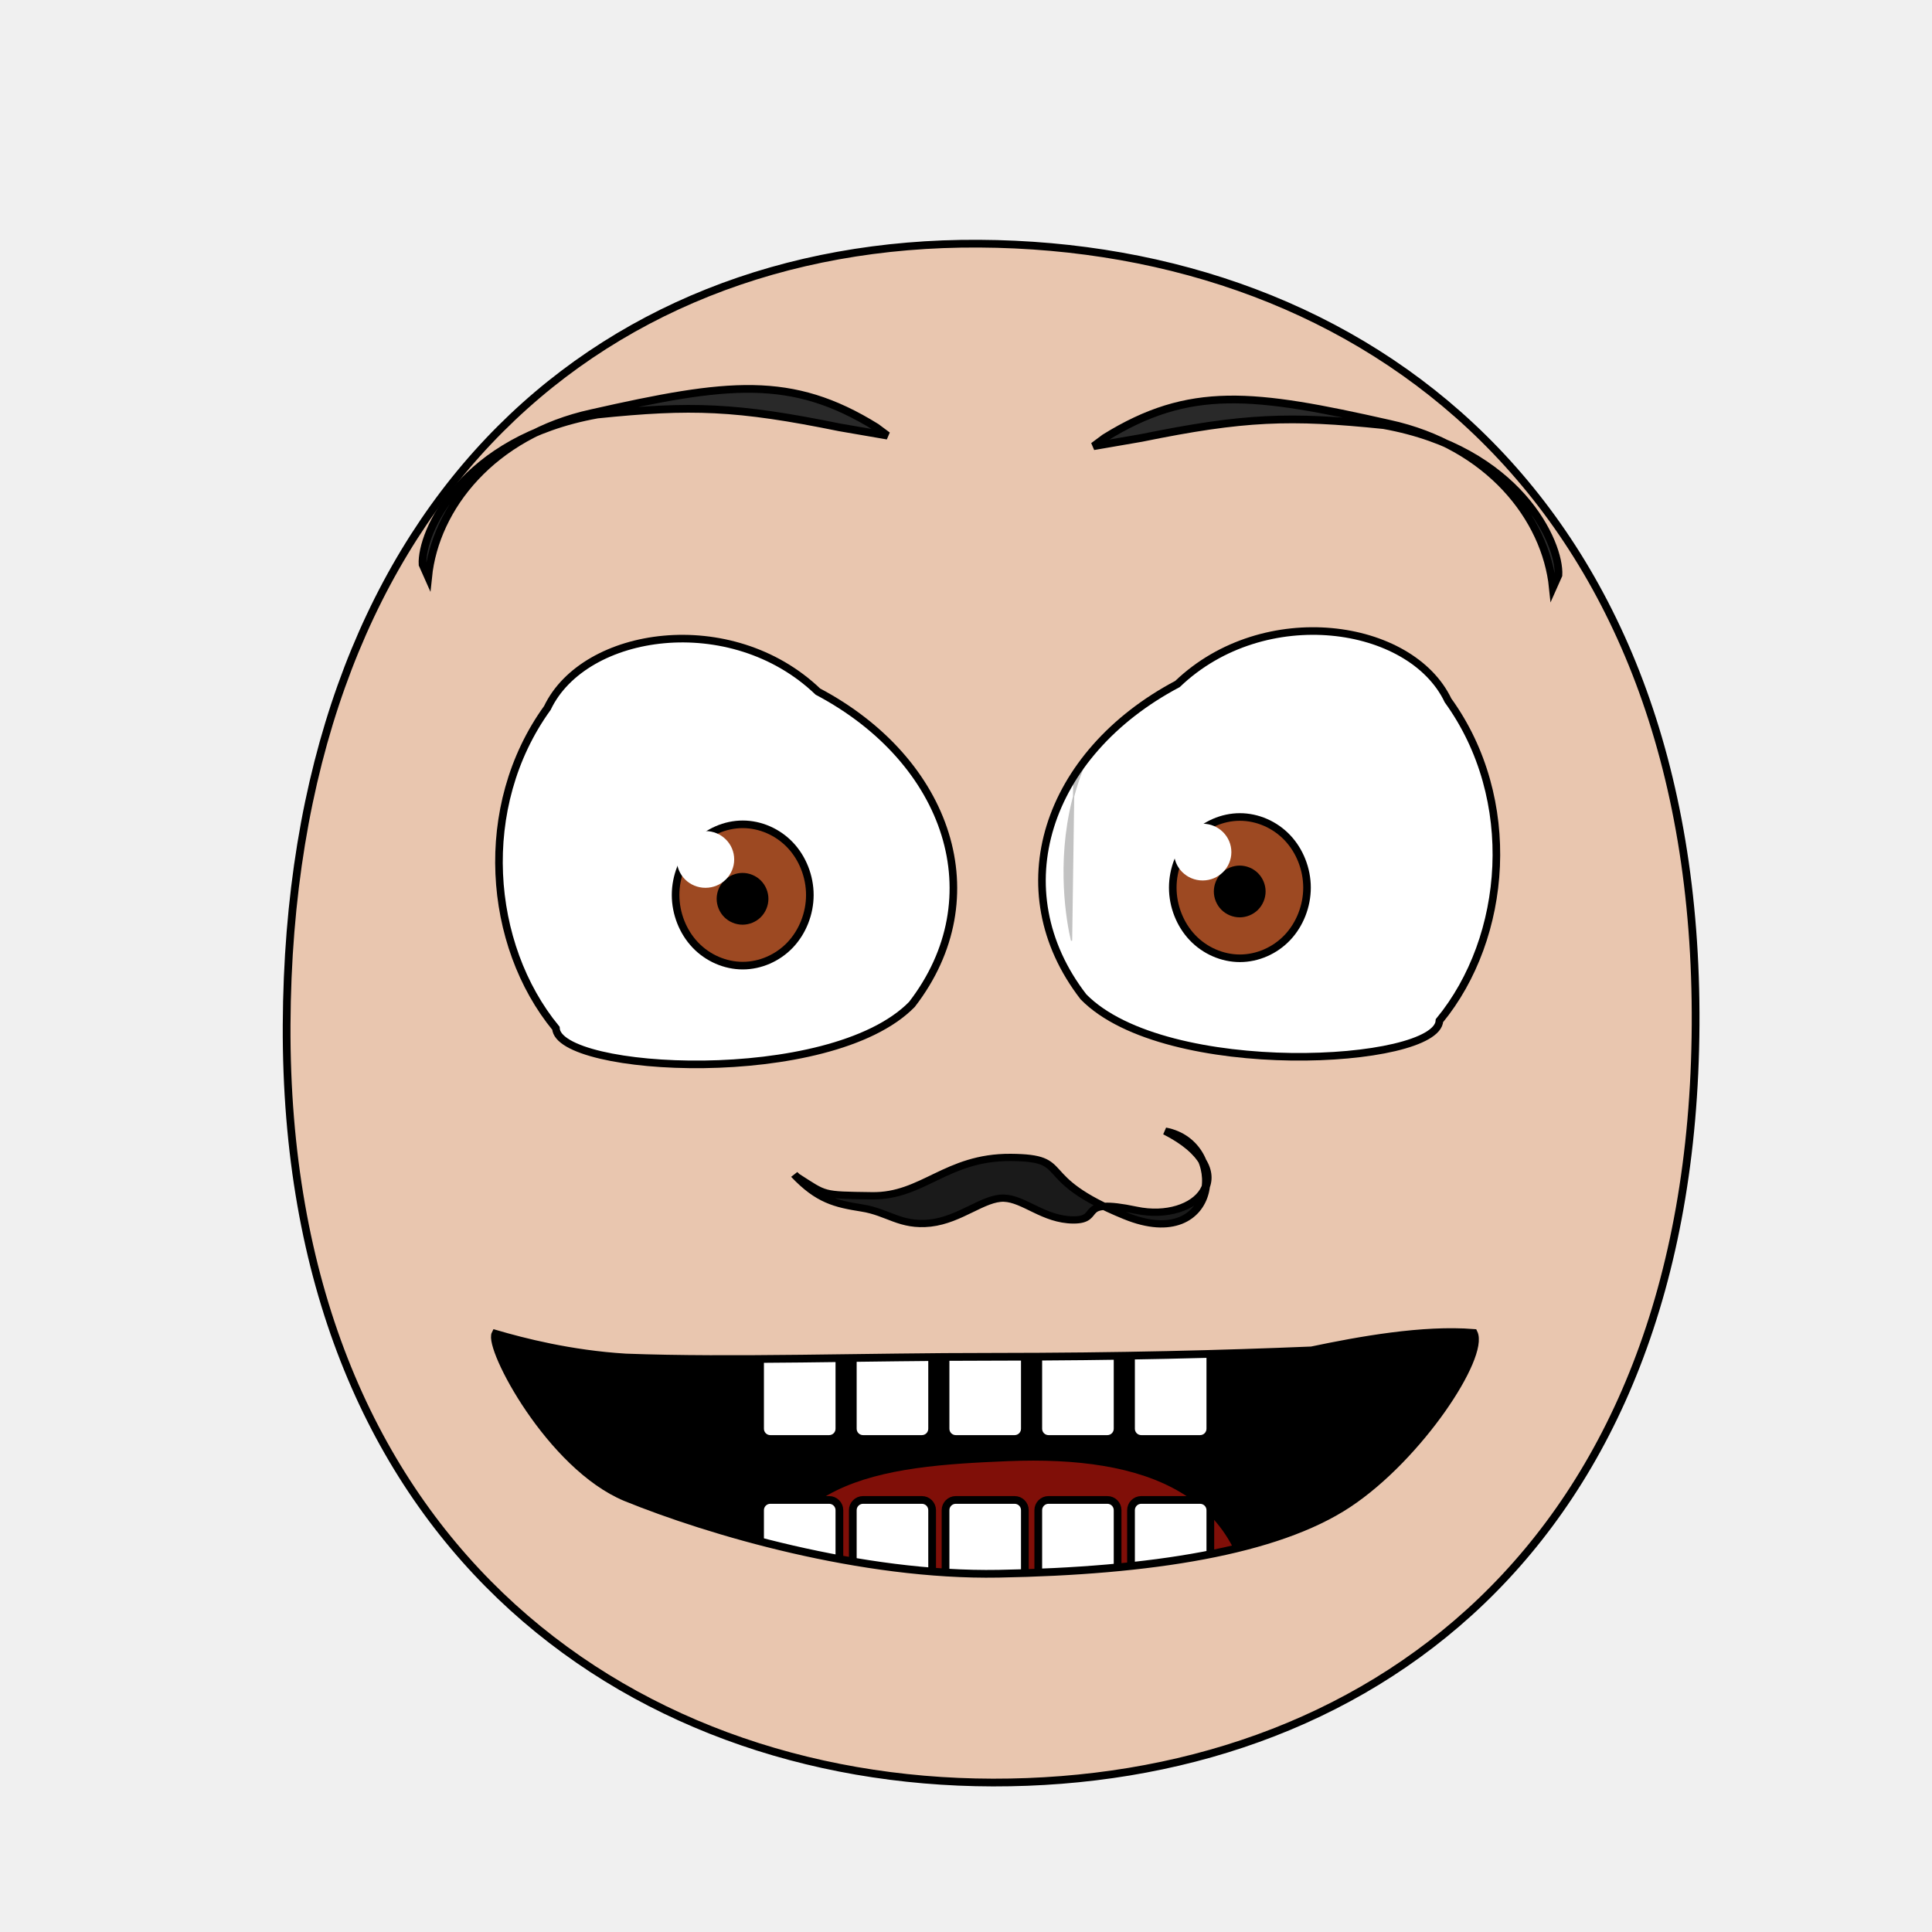
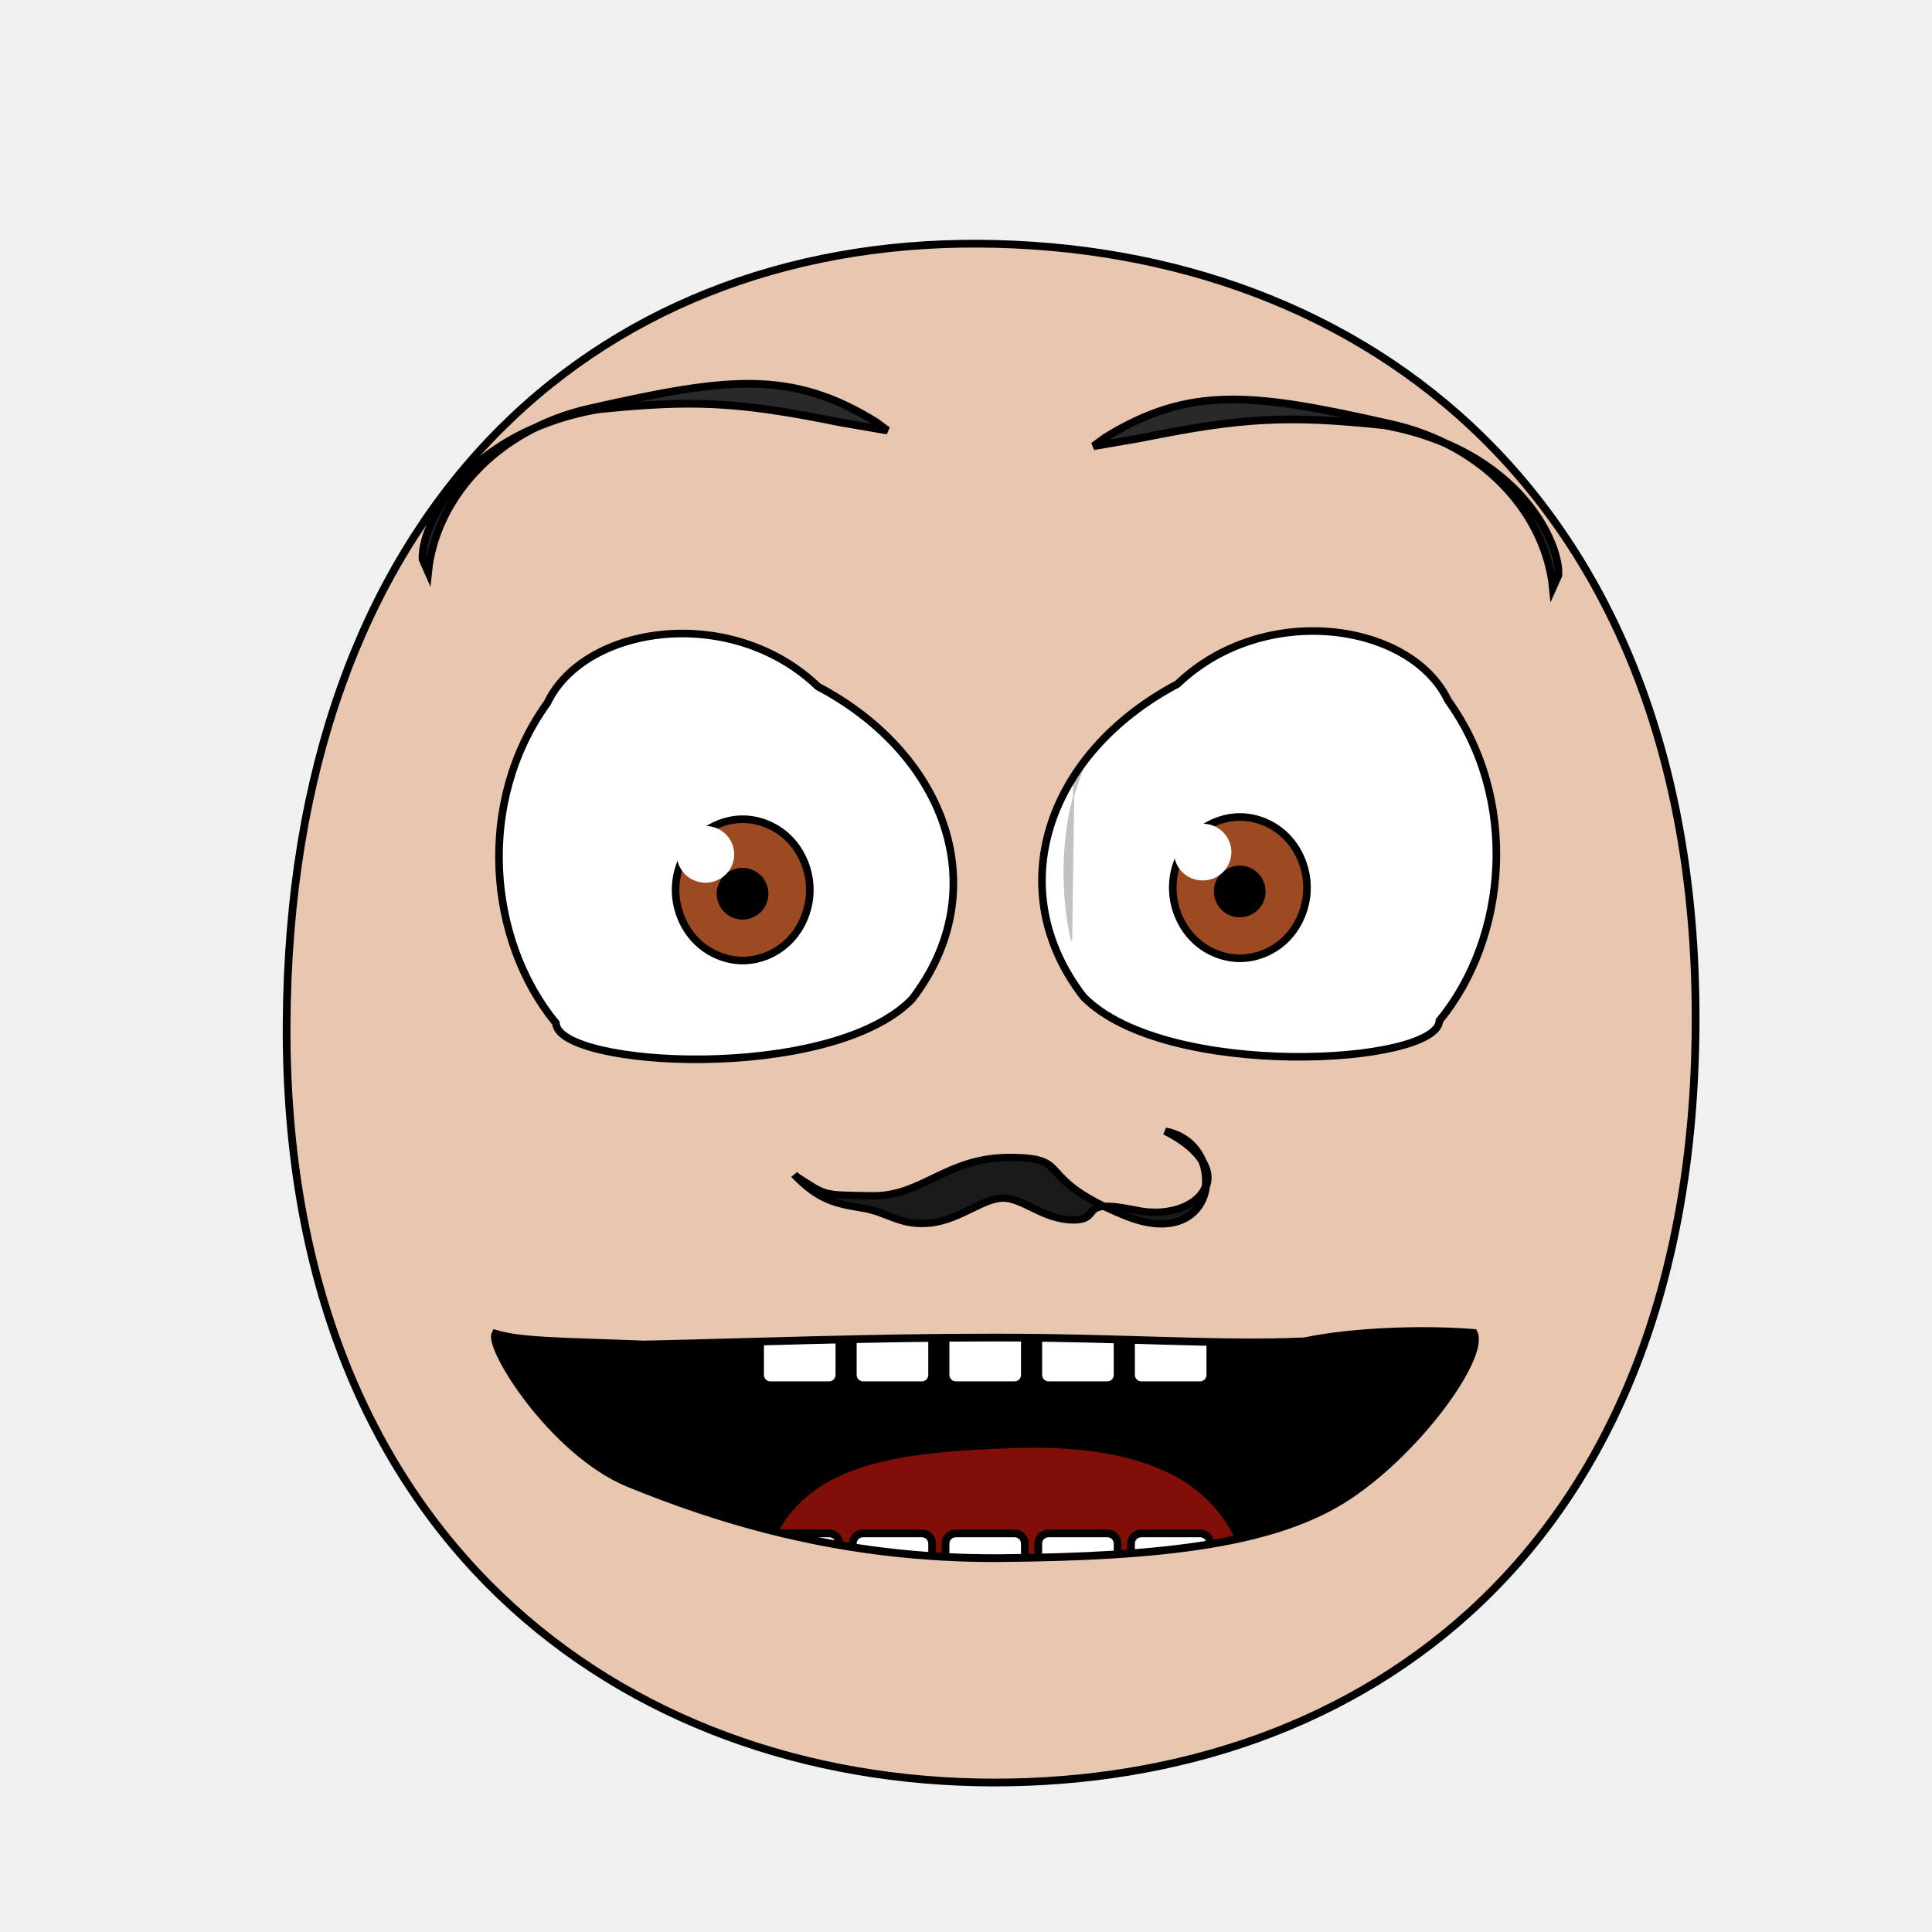
<svg xmlns="http://www.w3.org/2000/svg" xmlns:xlink="http://www.w3.org/1999/xlink" height="100%" width="100%" id="emoticon-front-view" viewBox="0 0 250 250" version="1.1">
  <defs id="defs4">
    <linearGradient id="linearGradient5745">
      <stop style="stop-color:#f4f015;stop-opacity:1" offset="0" id="stop5747" />
      <stop style="stop-color:#f68614;stop-opacity:1" offset="1" id="stop5749" />
    </linearGradient>
    <linearGradient id="linearGradient2823">
      <stop style="stop-color:#000000;stop-opacity:1" offset="0" id="stop2825" />
      <stop style="stop-color:#6f0a5a;stop-opacity:1" offset="1" id="stop2827" />
    </linearGradient>
    <clipPath id="clipPath2967">
      <use transform="translate(-57.14,-22.86)" xlink:href="#path3622" height="1" width="1" y="0" x="0" id="use2969">
</use>
    </clipPath>
    <clipPath id="clipPath4022">
      <use transform="matrix(-1,0,0,1,915.87,-3.77)" xlink:href="#path3622" height="250" width="250" y="0" x="0" id="use5959">
</use>
    </clipPath>
    <radialGradient spreadMethod="pad" gradientTransform="matrix(98.09029,121.5278,-104.4591,83.94095,1881.611,1722.677)" gradientUnits="userSpaceOnUse" xlink:href="#linearGradient5745" id="radialGradient5694" fy="2.705" fx="-15.372" r="1" cy="2.705" cx="-15.372">
</radialGradient>
    <linearGradient gradientTransform="translate(37.46307,-25.35117)" gradientUnits="userSpaceOnUse" xlink:href="#linearGradient2823" id="irisGradient" y2="606.466" x2="138.571" y1="488.076" x1="107.143">
</linearGradient>
    <clipPath clipPathUnits="userSpaceOnUse" id="clipPath-mouth">
      <use x="0" y="0" xlink:href="#mouth-outline" id="use-mouth-outline" width="250" height="250" />
    </clipPath>
  </defs>
  <g id="head">
    <path style="fill:#e9c6af;stroke:#000000;stroke-width:1;stroke-opacity:1" d="M 128.48,230.66 C 176.27,230.75 219.01,200.57 219.41,132.64 219.80,64.72 176.76,31.81 126.68,31.53 76.60,31.24 37.38,66.28 37.09,132.64 36.80,199.01 80.69,230.57 128.48,230.66 Z" id="path164">
</path>
  </g>
-   <g transform="matrix(0.16,0,0,0.16,62.79,29.05)" style="stroke-width:4.36;stroke-miterlimit:4;stroke-dasharray:none" id="left-eye">
+   <g transform="matrix(0.16,0,0,0.16,62.79,28.39)" style="stroke-width:4.36;stroke-miterlimit:4;stroke-dasharray:none" id="left-eye">
    <path d="M 269.01,377.76 C 375.11,433.94 411.85,544.29 345.05,630.78 278.69,698.39 58.91,685.95 57.16,650.04 1.76,582.61 -7.38,470.78 50.23,391.03 80.19,328.11 198.78,310.56 269.01,377.76 Z" style="fill:#ffffff;stroke:#000000;stroke-width:6.14;stroke-miterlimit:4;stroke-opacity:1;stroke-dasharray:none" id="path3622">
</path>
    <g transform="translate(57.14,22.86)" style="stroke-width:4.36;stroke-miterlimit:4;stroke-dasharray:none" id="lens" clip-path="url(#clipPath2967)">
      <g id="g4403">
        <path style="fill:#9d4922;fill-opacity:1;stroke:#000000;stroke-width:6.14;stroke-miterlimit:4;stroke-opacity:1;stroke-dasharray:none" d="M 205.38,519.39 C 205.38,534.35 199.53,549.21 189.48,559.79 179.43,570.37 165.31,576.53 151.09,576.53 136.88,576.53 122.76,570.37 112.71,559.79 102.66,549.21 96.80,534.35 96.80,519.39 96.80,504.43 102.66,489.56 112.71,478.98 122.76,468.40 136.88,462.24 151.09,462.24 165.31,462.24 179.43,468.40 189.48,478.98 199.53,489.56 205.38,504.43 205.38,519.39 Z" id="iris">
</path>
        <path d="M 168.81,522.49 C 168.81,527.16 166.89,531.81 163.58,535.12 160.27,538.43 155.63,540.35 150.95,540.35 146.27,540.35 141.63,538.43 138.32,535.12 135.02,531.81 133.09,527.16 133.09,522.49 133.09,517.81 135.02,513.16 138.32,509.85 141.63,506.55 146.27,504.62 150.95,504.62 155.63,504.62 160.27,506.55 163.58,509.85 166.89,513.16 168.81,517.81 168.81,522.49 Z" style="fill:#000000;fill-opacity:1;stroke:#000000;stroke-width:6.14;stroke-miterlimit:4;stroke-opacity:1;stroke-dasharray:none" id="pupil">
</path>
        <path d="M 144.20,490.64 C 144.20,503.35 133.80,513.59 120.97,513.59 108.15,513.59 97.75,503.35 97.75,490.64 97.75,477.99 108.15,467.69 120.97,467.69 133.80,467.69 144.20,477.99 144.20,490.64 Z" style="fill:#ffffff;fill-opacity:1;stroke:none" id="glare">
</path>
      </g>
      <path style="opacity:0.24;fill:#000000;stroke:#000000;stroke-width:1px;stroke-linecap:butt;stroke-linejoin:miter;stroke-opacity:1" d="M -56.36,607.15 -123.77,359.14 221.69,233.46 264.88,344.48 C 264.88,344.48 118.39,254.93 -8.45,334.92 -129.65,420.86 -56.36,607.15 -56.36,607.15 Z" id="left-lid-shadow">
</path>
    </g>
  </g>
  <g transform="matrix(0.16,0,0,0.16,48.87,28.67)" style="stroke-width:4.36;stroke-miterlimit:4;stroke-dasharray:none" id="right-eye">
    <use transform="matrix(-1,0,0,1,915.87,-3.77)" xlink:href="#path3622" height="250" width="250" y="0" x="0" id="use3959">
</use>
    <g id="g4015" clip-path="url(#clipPath4022)">
      <use transform="translate(546.23,19.30)" style="stroke-width:4.36;stroke-miterlimit:4;stroke-dasharray:none" xlink:href="#g4403" height="1" width="1" y="0" x="0" id="right-lens">
</use>
      <path style="opacity:0.24;fill:#000000;stroke:#000000;stroke-width:1px;stroke-linecap:butt;stroke-linejoin:miter;stroke-miterlimit:4;stroke-opacity:1;stroke-dasharray:none" d="M 561.18,581.57 565.41,283.84 855,248.44 968.23,432.77 C 968.23,432.77 847.80,271.08 688.07,332.07 528.33,393.05 553.88,551.35 561.18,581.57 Z" id="right-lid-shadow">
</path>
    </g>
  </g>
-   <path d="M 114.84,56.37 113.39,55.29 C 102.39,48.47 94.17,49.49 76.58,53.46 63.70,56.26 56.32,65.67 55.40,74.67 L 54.68,73.05 C 54.44,68.96 59.78,56.80 77.29,53.64 89.46,52.39 95.34,52.59 108.64,55.30 Z" style="fill:#292929;fill-opacity:1;fill-rule:nonzero;stroke:#000000;stroke-width:1;stroke-miterlimit:4;stroke-opacity:1;stroke-dasharray:none" id="left-eye-brow">
+   <path d="M 114.84,55.71 113.39,54.63 C 102.39,47.81 94.17,48.83 76.58,52.80 63.70,55.60 56.32,65.01 55.40,74.01 L 54.68,72.39 C 54.44,68.30 59.78,56.14 77.29,52.98 89.46,51.73 95.34,51.93 108.64,54.64 Z" style="fill:#292929;fill-opacity:1;fill-rule:nonzero;stroke:#000000;stroke-width:1;stroke-miterlimit:4;stroke-opacity:1;stroke-dasharray:none" id="left-eye-brow">
</path>
  <g style="stroke-width:1" transform="matrix(1.13,0,0,1,-17.27,2.11)" id="nose">
    <path style="fill:#1a1a1a;stroke:#000000;stroke-width:0.94;stroke-miterlimit:4;stroke-dasharray:none" d="M 106.51,150.16 C 109.89,152.59 109.31,152.53 115.13,152.62 120.96,152.73 123.64,147.61 131.01,147.66 138.36,147.72 133.31,150.22 144.14,155.21 154.97,160.21 156.05,145.81 148.72,144.26 157.93,149.55 152.37,156.16 145.37,154.49 138.40,152.83 141.61,155.76 138.20,155.75 134.81,155.73 132.58,153.02 130.25,152.93 127.91,152.85 125.28,155.70 121.83,156.15 118.39,156.58 116.99,154.73 113.97,154.20 110.95,153.66 108.98,153.14 106.24,149.87 Z" id="nose-outline">
</path>
  </g>
-   <use transform="matrix(-1,0,0,1,256.34,1.37)" xlink:href="#left-eye-brow" height="250" width="250" y="0" x="0" id="right-eye-brow">
+   <use transform="matrix(-1,0,0,1,256.34,2.03)" xlink:href="#left-eye-brow" height="250" width="250" y="0" x="0" id="right-eye-brow">
</use>
  <g id="mouth">
    <g clip-path="url(#clipPath-mouth)" id="mouth-interior">
      <rect style="fill:#000000;fill-opacity:1;stroke:none" id="mouth-background" width="145.364" height="66.556" x="52.649" y="159.934">
</rect>
-       <path d="M 98.34,211.422 C 98.009,191.125 114.23,189.74 130.46,189.07 c 17.55,-0.71 31.463,4.044 31.46,22.352 -21.19,0 -42.38,0 -63.58,0 z" style="fill:#800f08;fill-opacity:1;stroke:none" id="tongue">
+       <path d="M 98.34,209.75 C 98.01,189.46 114.23,188.07 130.46,187.40 148.01,186.69 161.92,191.44 161.92,209.75 140.73,209.75 119.54,209.75 98.34,209.75 Z" style="fill:#800f08;fill-opacity:1;stroke:none" id="tongue">
</path>
-       <g transform="translate(4,-1.01)" style="stroke:#000000;stroke-opacity:1" id="upper-teeth">
+       <g style="stroke:#000000;stroke-opacity:1" transform="translate(4,-7.97)" id="upper-teeth">
        <rect style="fill:#ffffff;fill-opacity:1;stroke:#000000;stroke-opacity:1" rx="1.325" ry="1.325" y="172.091" x="94.352" height="15.123" width="10.265" id="tooth-02">
</rect>
        <rect style="fill:#ffffff;fill-opacity:1;stroke:#000000;stroke-opacity:1" id="tooth-03" width="10.265" height="15.123" x="106.352" y="172.091" ry="1.325" rx="1.325">
</rect>
        <rect style="fill:#ffffff;fill-opacity:1;stroke:#000000;stroke-opacity:1" rx="1.325" ry="1.325" y="172.091" x="118.352" height="15.123" width="10.265" id="tooth-04">
</rect>
        <rect style="fill:#ffffff;fill-opacity:1;stroke:#000000;stroke-opacity:1" id="tooth-05" width="10.265" height="15.123" x="130.352" y="172.091" ry="1.325" rx="1.325">
</rect>
        <rect style="fill:#ffffff;fill-opacity:1;stroke:#000000;stroke-opacity:1" rx="1.325" ry="1.325" y="172.091" x="142.352" height="15.123" width="10.265" id="tooth-06">
</rect>
      </g>
-       <g transform="translate(4,22)" style="stroke:#000000;stroke-opacity:1" id="lower-teeth">
+       <g style="stroke:#000000;stroke-opacity:1" transform="translate(4,26.33)" id="lower-teeth">
        <rect style="fill:#ffffff;fill-opacity:1;stroke:#000000;stroke-opacity:1" id="tooth-09" width="10.265" height="15.123" x="94.352" y="172.091" ry="1.325" rx="1.325">
</rect>
        <rect style="fill:#ffffff;fill-opacity:1;stroke:#000000;stroke-opacity:1" rx="1.325" ry="1.325" y="172.091" x="106.352" height="15.123" width="10.265" id="tooth-10">
</rect>
        <rect style="fill:#ffffff;fill-opacity:1;stroke:#000000;stroke-opacity:1" id="tooth-11" width="10.265" height="15.123" x="118.352" y="172.091" ry="1.325" rx="1.325">
</rect>
        <rect style="fill:#ffffff;fill-opacity:1;stroke:#000000;stroke-opacity:1" rx="1.325" ry="1.325" y="172.091" x="130.352" height="15.123" width="10.265" id="tooth-12">
</rect>
        <rect style="fill:#ffffff;fill-opacity:1;stroke:#000000;stroke-opacity:1" id="tooth-13" width="10.265" height="15.123" x="142.352" y="172.091" ry="1.325" rx="1.325">
</rect>
      </g>
    </g>
-     <path d="M 190.70,172.48 C 192.16,175.48 183.68,188.48 174.44,194.60 165.19,200.72 148.90,203.29 129.22,203.64 111.52,203.96 91.84,198.18 80.97,193.76 71.19,189.69 63.17,174.41 64.11,172.59 67.70,173.64 73.80,175.22 80.96,175.66 94.66,176.18 112.22,175.56 128.31,175.57 145.23,175.56 158.05,175.22 169.71,174.74 175.95,173.43 184.13,171.95 190.70,172.48 Z" style="fill:none;stroke:#000000;stroke-width:1px;stroke-miterlimit:4;stroke-opacity:1" id="mouth-outline">
+     <path d="M 190.70,172.48 C 192.16,175.48 183.68,187.47 174.44,193.59 165.19,199.71 150.75,201.44 129.56,201.62 108.36,201.80 92.18,196.33 81.31,191.91 71.53,187.84 63.17,174.41 64.11,172.59 67.70,173.64 72.97,173.55 83.31,173.98 97.36,173.68 112.56,173.07 128.65,173.08 145.57,173.07 157.11,174.05 168.77,173.57 175.01,172.26 184.13,171.95 190.70,172.48 Z" style="fill:none;stroke:#000000;stroke-width:1px;stroke-miterlimit:4;stroke-opacity:1" id="mouth-outline">
</path>
  </g>
</svg>
